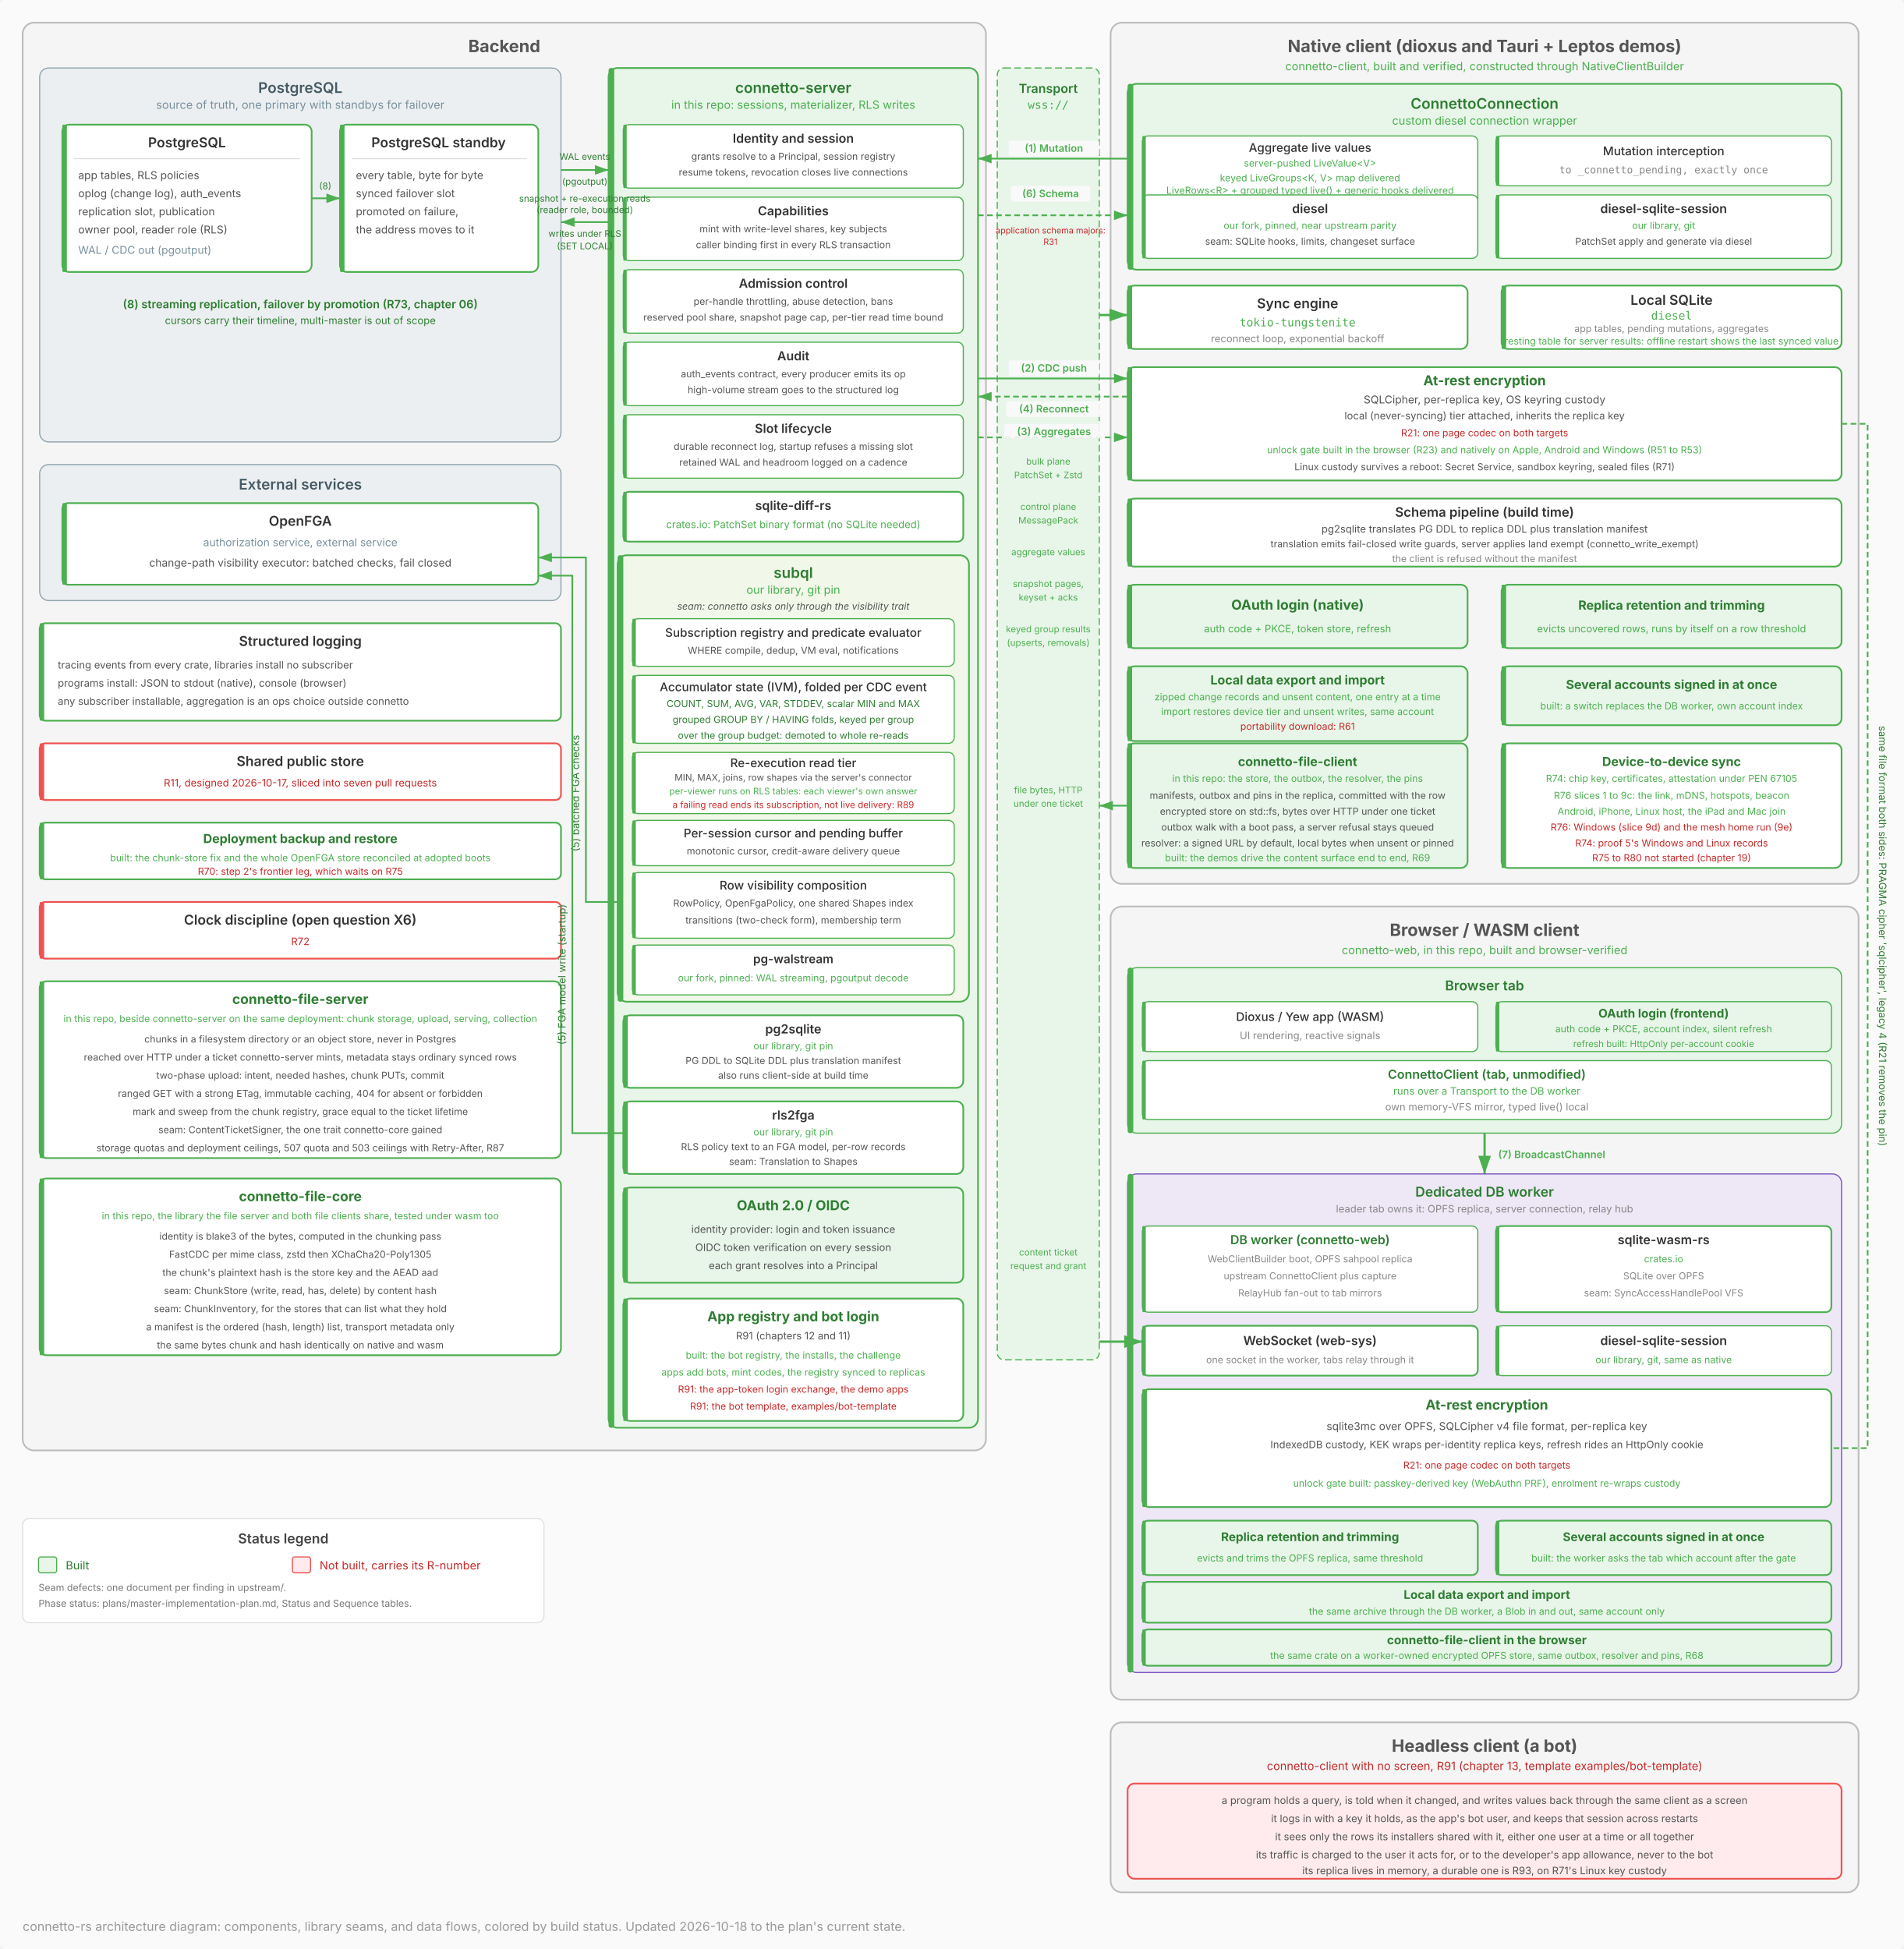
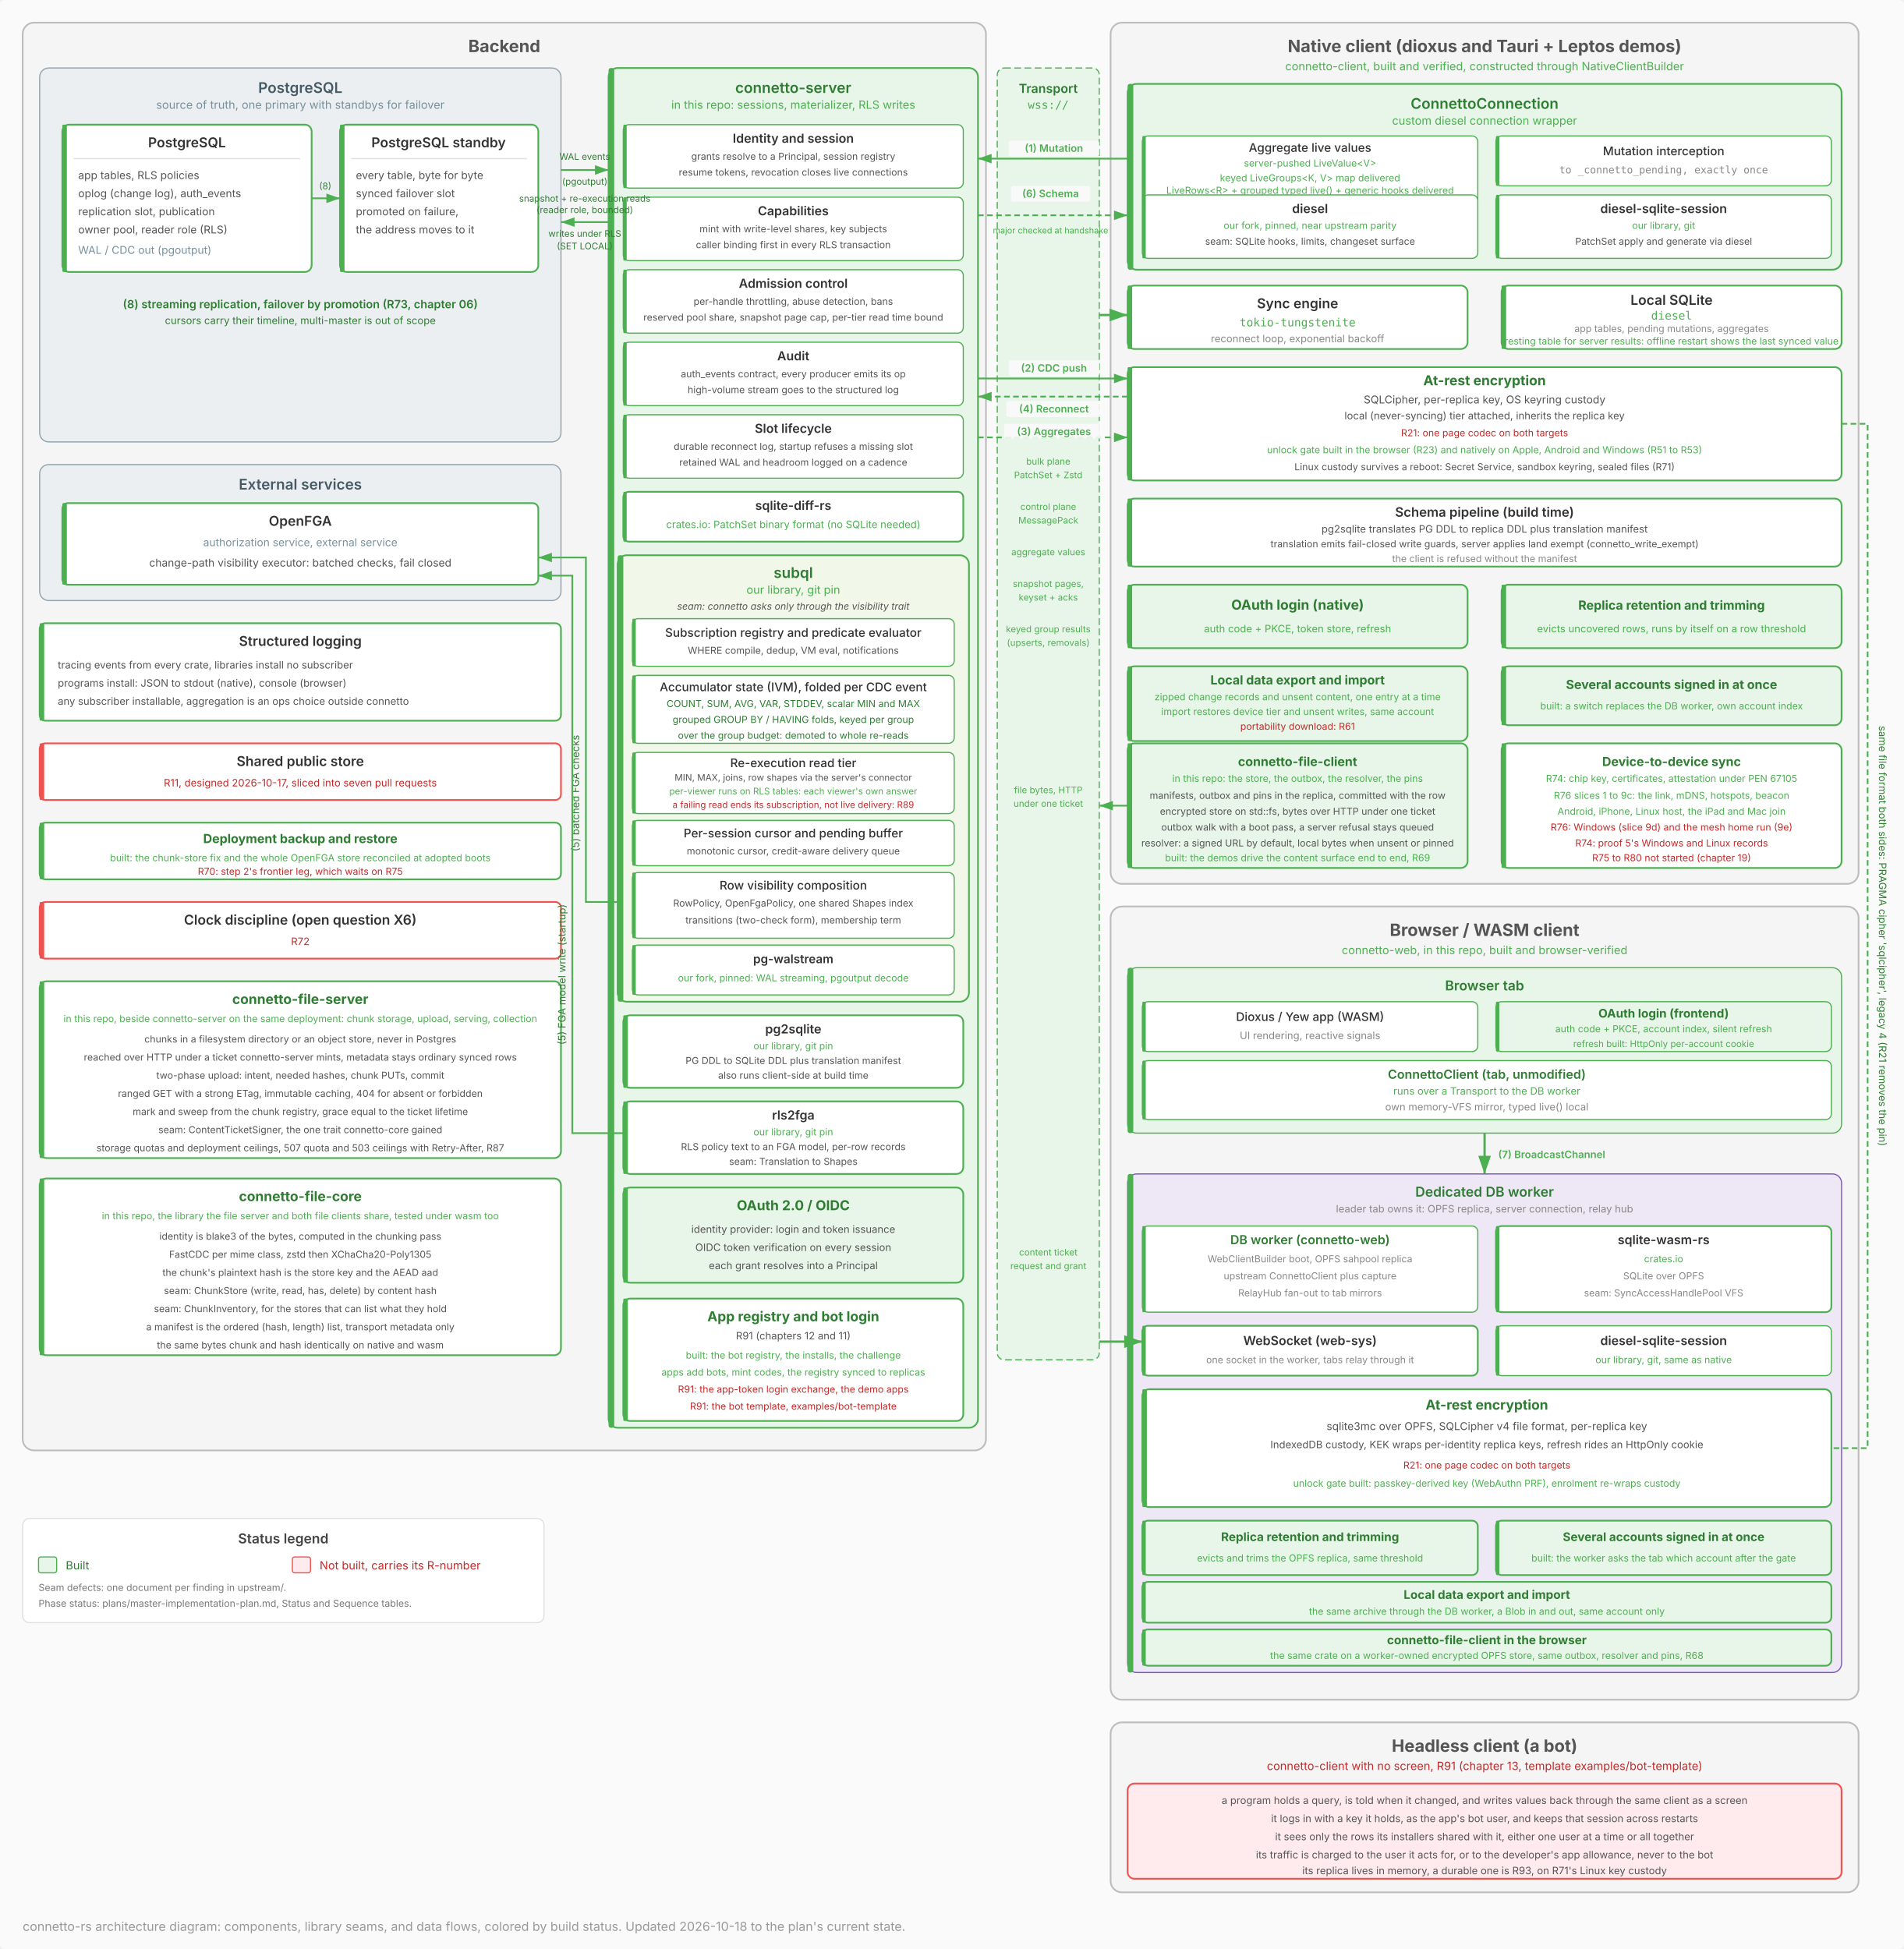
<svg xmlns="http://www.w3.org/2000/svg" viewBox="0 0 1680 1720" width="1680" height="1720" font-family="system-ui, -apple-system, 'Segoe UI', sans-serif" role="img" aria-labelledby="diagram-title diagram-desc" focusable="false">
  <defs>
    <marker id="arrow-green" viewBox="0 0 10 7" refX="10" refY="3.5" markerWidth="8" markerHeight="6" orient="auto-start-reverse">
      <polygon points="0 0, 10 3.5, 0 7" fill="#4CAF50" />
    </marker>
    <marker id="arrow-red" viewBox="0 0 10 7" refX="10" refY="3.5" markerWidth="8" markerHeight="6" orient="auto-start-reverse">
      <polygon points="0 0, 10 3.5, 0 7" fill="#EF5350" />
    </marker>
  </defs>
  <rect width="1680" height="1720" fill="#FAFAFA" rx="4" />
  <g id="backend-zone">
    <rect x="20" y="20" width="850" height="1260" rx="10" fill="#F5F5F5" stroke="#BDBDBD" stroke-width="1.5" />
    <text x="445" y="46" text-anchor="middle" font-size="15" font-weight="700" fill="#555">Backend</text>
    <rect x="35" y="60" width="460" height="330" rx="8" fill="#ECEFF1" stroke="#90A4AE" stroke-width="1" />
    <text x="265" y="82" text-anchor="middle" font-size="13" font-weight="600" fill="#455A64">PostgreSQL</text>
    <text x="265" y="96" text-anchor="middle" font-size="10" fill="#78909C">source of truth, one primary with standbys for failover</text>
    <g transform="translate(55, 110)">
      <rect width="220" height="130" rx="6" fill="#fff" stroke="#4CAF50" stroke-width="1.5" />
      <rect width="4" height="130" rx="1" fill="#4CAF50" />
      <text x="110" y="20" text-anchor="middle" font-size="12" font-weight="600" fill="#333">PostgreSQL</text>
      <line x1="10" y1="30" x2="210" y2="30" stroke="#E0E0E0" />
      <text x="14" y="48" font-size="9.5" fill="#555">app tables, RLS policies</text>
      <text x="14" y="64" font-size="9.5" fill="#555">oplog (change log), auth_events</text>
      <text x="14" y="80" font-size="9.5" fill="#555">replication slot, publication</text>
      <text x="14" y="96" font-size="9.5" fill="#555">owner pool, reader role (RLS)</text>
      <text x="14" y="114" font-size="9.5" fill="#78909C">WAL / CDC out (pgoutput)</text>
    </g>
    <g transform="translate(300, 110)">
      <rect width="175" height="130" rx="6" fill="#fff" stroke="#4CAF50" stroke-width="1.5" />
      <rect width="4" height="130" rx="1" fill="#4CAF50" />
      <text x="87" y="20" text-anchor="middle" font-size="12" font-weight="600" fill="#333">PostgreSQL standby</text>
      <line x1="10" y1="30" x2="165" y2="30" stroke="#E0E0E0" />
      <text x="14" y="48" font-size="9.5" fill="#555">every table, byte for byte</text>
      <text x="14" y="64" font-size="9.5" fill="#555">synced failover slot</text>
      <text x="14" y="80" font-size="9.5" fill="#555">promoted on failure,</text>
      <text x="14" y="96" font-size="9.5" fill="#555">the address moves to it</text>
    </g>
    <line x1="275" y1="175" x2="300" y2="175" stroke="#4CAF50" stroke-width="1.5" marker-end="url(#arrow-green)" />
    <text x="287" y="167" text-anchor="middle" font-size="8" fill="#2E7D32">(8)</text>
    <text x="265" y="272" text-anchor="middle" font-size="10" font-weight="600" fill="#2E7D32">(8) streaming replication, failover by promotion (R73, chapter 06)</text>
    <text x="265" y="286" text-anchor="middle" font-size="9" fill="#2E7D32">cursors carry their timeline, multi-master is out of scope</text>
    <rect x="35" y="410" width="460" height="120" rx="8" fill="#ECEFF1" stroke="#90A4AE" stroke-width="1" />
    <text x="265" y="432" text-anchor="middle" font-size="13" font-weight="600" fill="#455A64">External services</text>
    <g transform="translate(55, 444)">
      <rect width="420" height="72" rx="5" fill="#fff" stroke="#4CAF50" stroke-width="1.5" />
      <rect width="4" height="72" rx="1" fill="#4CAF50" />
      <text x="210" y="20" text-anchor="middle" font-size="12" font-weight="600" fill="#333">OpenFGA</text>
      <text x="210" y="38" text-anchor="middle" font-size="9.5" fill="#78909C">authorization service, external service</text>
      <text x="210" y="56" text-anchor="middle" font-size="9.5" fill="#555">change-path visibility executor: batched checks, fail closed</text>
    </g>
    <g transform="translate(35, 550)">
      <rect width="460" height="86" rx="5" fill="#fff" stroke="#4CAF50" stroke-width="1.5" />
      <rect width="4" height="86" rx="1" fill="#4CAF50" />
      <text x="230" y="20" text-anchor="middle" font-size="12" font-weight="600" fill="#333">Structured logging</text>
      <text x="16" y="40" font-size="9" fill="#555">tracing events from every crate, libraries install no subscriber</text>
      <text x="16" y="56" font-size="9" fill="#555">programs install: JSON to stdout (native), console (browser)</text>
      <text x="16" y="72" font-size="9" fill="#555">any subscriber installable, aggregation is an ops choice outside connetto</text>
    </g>
    <g transform="translate(35, 656)">
      <rect width="460" height="50" rx="5" fill="#fff" stroke="#EF5350" stroke-width="1.5" />
      <rect width="4" height="50" rx="1" fill="#EF5350" />
      <text x="230" y="20" text-anchor="middle" font-size="12" font-weight="600" fill="#333">Shared public store</text>
      <text x="230" y="38" text-anchor="middle" font-size="9" fill="#C62828">R11, designed 2026-10-17, sliced into seven pull requests</text>
    </g>
    <g transform="translate(35, 726)">
      <rect width="460" height="50" rx="5" fill="#fff" stroke="#4CAF50" stroke-width="1.5" />
      <rect width="4" height="50" rx="1" fill="#4CAF50" />
      <text x="230" y="18" text-anchor="middle" font-size="11" font-weight="700" fill="#2E7D32">Deployment backup and restore</text>
      <text x="230" y="34" text-anchor="middle" font-size="8.5" fill="#4CAF50">built: the chunk-store fix and the whole OpenFGA store reconciled at adopted boots</text>
      <text x="230" y="46" text-anchor="middle" font-size="8.5" fill="#C62828">R70: step 2's frontier leg, which waits on R75</text>
    </g>
    <g transform="translate(35, 796)">
      <rect width="460" height="50" rx="5" fill="#fff" stroke="#EF5350" stroke-width="1.5" />
      <rect width="4" height="50" rx="1" fill="#EF5350" />
      <text x="230" y="20" text-anchor="middle" font-size="12" font-weight="600" fill="#333">Clock discipline (open question X6)</text>
      <text x="230" y="38" text-anchor="middle" font-size="9" fill="#C62828">R72</text>
    </g>
    <g transform="translate(35, 866)">
      <rect width="460" height="156" rx="6" fill="#fff" stroke="#4CAF50" stroke-width="1.5" />
      <rect width="4" height="156" rx="1" fill="#4CAF50" />
      <text x="230" y="20" text-anchor="middle" font-size="12" font-weight="700" fill="#2E7D32">connetto-file-server</text>
      <text x="230" y="36" text-anchor="middle" font-size="8.5" fill="#4CAF50">in this repo, beside connetto-server on the same deployment: chunk storage, upload, serving, collection</text>
      <text x="230" y="54" text-anchor="middle" font-size="8.5" fill="#555">chunks in a filesystem directory or an object store, never in Postgres</text>
      <text x="230" y="70" text-anchor="middle" font-size="8.5" fill="#555">reached over HTTP under a ticket connetto-server mints, metadata stays ordinary synced rows</text>
      <text x="230" y="86" text-anchor="middle" font-size="8.5" fill="#555">two-phase upload: intent, needed hashes, chunk PUTs, commit</text>
      <text x="230" y="102" text-anchor="middle" font-size="8.5" fill="#555">ranged GET with a strong ETag, immutable caching, 404 for absent or forbidden</text>
      <text x="230" y="118" text-anchor="middle" font-size="8.5" fill="#555">mark and sweep from the chunk registry, grace equal to the ticket lifetime</text>
      <text x="230" y="134" text-anchor="middle" font-size="8.5" fill="#555">seam: ContentTicketSigner, the one trait connetto-core gained</text>
      <text x="230" y="150" text-anchor="middle" font-size="8.5" fill="#555">storage quotas and deployment ceilings, 507 quota and 503 ceilings with Retry-After, R87</text>
    </g>
    <g transform="translate(35, 1040)">
      <rect width="460" height="156" rx="6" fill="#fff" stroke="#4CAF50" stroke-width="1.5" />
      <rect width="4" height="156" rx="1" fill="#4CAF50" />
      <text x="230" y="20" text-anchor="middle" font-size="12" font-weight="700" fill="#2E7D32">connetto-file-core</text>
      <text x="230" y="36" text-anchor="middle" font-size="8.5" fill="#4CAF50">in this repo, the library the file server and both file clients share, tested under wasm too</text>
      <text x="230" y="54" text-anchor="middle" font-size="8.5" fill="#555">identity is blake3 of the bytes, computed in the chunking pass</text>
      <text x="230" y="70" text-anchor="middle" font-size="8.5" fill="#555">FastCDC per mime class, zstd then XChaCha20-Poly1305</text>
      <text x="230" y="86" text-anchor="middle" font-size="8.5" fill="#555">the chunk's plaintext hash is the store key and the AEAD aad</text>
      <text x="230" y="102" text-anchor="middle" font-size="8.5" fill="#555">seam: ChunkStore (write, read, has, delete) by content hash</text>
      <text x="230" y="118" text-anchor="middle" font-size="8.5" fill="#555">seam: ChunkInventory, for the stores that can list what they hold</text>
      <text x="230" y="134" text-anchor="middle" font-size="8.5" fill="#555">a manifest is the ordered (hash, length) list, transport metadata only</text>
      <text x="230" y="150" text-anchor="middle" font-size="8.5" fill="#555">the same bytes chunk and hash identically on native and wasm</text>
    </g>
    <rect x="537" y="60" width="326" height="1200" rx="8" fill="#E8F5E9" stroke="#4CAF50" stroke-width="1.5" />
    <rect x="537" y="60" width="5" height="1200" rx="2" fill="#4CAF50" />
    <text x="700" y="82" text-anchor="middle" font-size="13" font-weight="600" fill="#2E7D32">connetto-server</text>
    <text x="700" y="96" text-anchor="middle" font-size="10" fill="#4CAF50">in this repo: sessions, materializer, RLS writes</text>
    <g transform="translate(550, 110)">
      <rect width="300" height="56" rx="5" fill="#fff" stroke="#4CAF50" stroke-width="1" />
      <rect width="3" height="56" rx="1" fill="#4CAF50" />
      <text x="150" y="16" text-anchor="middle" font-size="11" font-weight="600" fill="#333">Identity and session</text>
      <text x="150" y="31" text-anchor="middle" font-size="8.5" fill="#555">grants resolve to a Principal, session registry</text>
      <text x="150" y="45" text-anchor="middle" font-size="8.5" fill="#555">resume tokens, revocation closes live connections</text>
    </g>
    <g transform="translate(550, 174)">
      <rect width="300" height="56" rx="5" fill="#fff" stroke="#4CAF50" stroke-width="1" />
      <rect width="3" height="56" rx="1" fill="#4CAF50" />
      <text x="150" y="16" text-anchor="middle" font-size="11" font-weight="600" fill="#333">Capabilities</text>
      <text x="150" y="31" text-anchor="middle" font-size="8.5" fill="#555">mint with write-level shares, key subjects</text>
      <text x="150" y="45" text-anchor="middle" font-size="8.5" fill="#555">caller binding first in every RLS transaction</text>
    </g>
    <g transform="translate(550, 238)">
      <rect width="300" height="56" rx="5" fill="#fff" stroke="#4CAF50" stroke-width="1" />
      <rect width="3" height="56" rx="1" fill="#4CAF50" />
      <text x="150" y="16" text-anchor="middle" font-size="11" font-weight="600" fill="#333">Admission control</text>
      <text x="150" y="31" text-anchor="middle" font-size="8.5" fill="#555">per-handle throttling, abuse detection, bans</text>
      <text x="150" y="45" text-anchor="middle" font-size="8.5" fill="#555">reserved pool share, snapshot page cap, per-tier read time bound</text>
    </g>
    <g transform="translate(550, 302)">
      <rect width="300" height="56" rx="5" fill="#fff" stroke="#4CAF50" stroke-width="1" />
      <rect width="3" height="56" rx="1" fill="#4CAF50" />
      <text x="150" y="16" text-anchor="middle" font-size="11" font-weight="600" fill="#333">Audit</text>
      <text x="150" y="31" text-anchor="middle" font-size="8.5" fill="#555">auth_events contract, every producer emits its op</text>
      <text x="150" y="45" text-anchor="middle" font-size="8.5" fill="#555">high-volume stream goes to the structured log</text>
    </g>
    <g transform="translate(550, 366)">
      <rect width="300" height="56" rx="5" fill="#fff" stroke="#4CAF50" stroke-width="1" />
      <rect width="3" height="56" rx="1" fill="#4CAF50" />
      <text x="150" y="16" text-anchor="middle" font-size="11" font-weight="600" fill="#333">Slot lifecycle</text>
      <text x="150" y="31" text-anchor="middle" font-size="8.5" fill="#555">durable reconnect log, startup refuses a missing slot</text>
      <text x="150" y="45" text-anchor="middle" font-size="8.5" fill="#555">retained WAL and headroom logged on a cadence</text>
    </g>
    <g transform="translate(550, 434)">
      <rect width="300" height="44" rx="5" fill="#fff" stroke="#4CAF50" stroke-width="1.5" />
      <rect width="3" height="44" rx="1" fill="#4CAF50" />
      <text x="150" y="16" text-anchor="middle" font-size="11" font-weight="600" fill="#333">sqlite-diff-rs</text>
      <text x="150" y="32" text-anchor="middle" font-size="9" fill="#4CAF50">crates.io: PatchSet binary format (no SQLite needed)</text>
    </g>
    <rect x="545" y="490" width="310" height="394" rx="8" fill="#F1F8E9" stroke="#4CAF50" stroke-width="1.5" />
    <rect x="545" y="490" width="5" height="394" rx="2" fill="#4CAF50" />
    <text x="700" y="510" text-anchor="middle" font-size="13" font-weight="600" fill="#2E7D32">subql</text>
    <text x="700" y="524" text-anchor="middle" font-size="10" fill="#4CAF50">our library, git pin</text>
    <text x="700" y="538" text-anchor="middle" font-size="8.5" font-style="italic" fill="#555">seam: connetto asks only through the visibility trait</text>
    <g transform="translate(558, 546)">
      <rect width="284" height="42" rx="5" fill="#fff" stroke="#4CAF50" stroke-width="1" />
      <rect width="3" height="42" rx="1" fill="#4CAF50" />
      <text x="142" y="16" text-anchor="middle" font-size="10.5" font-weight="500" fill="#333">Subscription registry and predicate evaluator</text>
      <text x="142" y="31" text-anchor="middle" font-size="8.5" fill="#555">WHERE compile, dedup, VM eval, notifications</text>
    </g>
    <g transform="translate(558, 596)">
      <rect width="284" height="60" rx="5" fill="#fff" stroke="#4CAF50" stroke-width="1" />
      <rect width="3" height="60" rx="1" fill="#4CAF50" />
      <text x="142" y="14" text-anchor="middle" font-size="10.5" font-weight="500" fill="#333">Accumulator state (IVM), folded per CDC event</text>
      <text x="142" y="28" text-anchor="middle" font-size="8.5" fill="#2E7D32">COUNT, SUM, AVG, VAR, STDDEV, scalar MIN and MAX</text>
      <text x="142" y="42" text-anchor="middle" font-size="8.5" fill="#2E7D32">grouped GROUP BY / HAVING folds, keyed per group</text>
      <text x="142" y="56" text-anchor="middle" font-size="8.5" fill="#2E7D32">over the group budget: demoted to whole re-reads</text>
    </g>
    <g transform="translate(558, 664)">
      <rect width="284" height="54" rx="5" fill="#fff" stroke="#4CAF50" stroke-width="1" />
      <rect width="3" height="54" rx="1" fill="#4CAF50" />
      <text x="142" y="13" text-anchor="middle" font-size="10.5" font-weight="500" fill="#333">Re-execution read tier</text>
      <text x="142" y="25" text-anchor="middle" font-size="8" fill="#555">MIN, MAX, joins, row shapes via the server's connector</text>
      <text x="142" y="37" text-anchor="middle" font-size="8" fill="#4CAF50">per-viewer runs on RLS tables: each viewer's own answer</text>
      <text x="142" y="49" text-anchor="middle" font-size="8" fill="#C62828">a failing read ends its subscription, not live delivery: R89</text>
    </g>
    <g transform="translate(558, 724)">
      <rect width="284" height="40" rx="5" fill="#fff" stroke="#4CAF50" stroke-width="1" />
      <rect width="3" height="40" rx="1" fill="#4CAF50" />
      <text x="142" y="15" text-anchor="middle" font-size="10.5" font-weight="500" fill="#333">Per-session cursor and pending buffer</text>
      <text x="142" y="30" text-anchor="middle" font-size="8.5" fill="#555">monotonic cursor, credit-aware delivery queue</text>
    </g>
    <g transform="translate(558, 770)">
      <rect width="284" height="58" rx="5" fill="#fff" stroke="#4CAF50" stroke-width="1" />
      <rect width="3" height="58" rx="1" fill="#4CAF50" />
      <text x="142" y="15" text-anchor="middle" font-size="10.5" font-weight="500" fill="#333">Row visibility composition</text>
      <text x="142" y="30" text-anchor="middle" font-size="8.5" fill="#555">RowPolicy, OpenFgaPolicy, one shared Shapes index</text>
      <text x="142" y="45" text-anchor="middle" font-size="8.5" fill="#555">transitions (two-check form), membership term</text>
    </g>
    <g transform="translate(558, 834)">
      <rect width="284" height="44" rx="5" fill="#fff" stroke="#4CAF50" stroke-width="1" />
      <rect width="3" height="44" rx="1" fill="#4CAF50" />
      <text x="142" y="16" text-anchor="middle" font-size="10.5" font-weight="600" fill="#333">pg-walstream</text>
      <text x="142" y="32" text-anchor="middle" font-size="8.5" fill="#4CAF50">our fork, pinned: WAL streaming, pgoutput decode</text>
    </g>
    <g transform="translate(550, 896)">
      <rect width="300" height="64" rx="6" fill="#fff" stroke="#4CAF50" stroke-width="1.5" />
      <rect width="4" height="64" rx="1" fill="#4CAF50" />
      <text x="150" y="16" text-anchor="middle" font-size="11" font-weight="600" fill="#333">pg2sqlite</text>
      <text x="150" y="30" text-anchor="middle" font-size="8.5" fill="#4CAF50">our library, git pin</text>
      <text x="150" y="43" text-anchor="middle" font-size="8.5" fill="#555">PG DDL to SQLite DDL plus translation manifest</text>
      <text x="150" y="56" text-anchor="middle" font-size="8.5" fill="#555">also runs client-side at build time</text>
    </g>
    <g transform="translate(550, 972)">
      <rect width="300" height="64" rx="6" fill="#fff" stroke="#4CAF50" stroke-width="1.5" />
      <rect width="4" height="64" rx="1" fill="#4CAF50" />
      <text x="150" y="16" text-anchor="middle" font-size="11" font-weight="600" fill="#333">rls2fga</text>
      <text x="150" y="30" text-anchor="middle" font-size="8.5" fill="#4CAF50">our library, git pin</text>
      <text x="150" y="43" text-anchor="middle" font-size="8.5" fill="#555">RLS policy text to an FGA model, per-row records</text>
      <text x="150" y="56" text-anchor="middle" font-size="8.5" fill="#555">seam: Translation to Shapes</text>
    </g>
    <g transform="translate(550, 1048)">
      <rect width="300" height="84" rx="6" fill="#E8F5E9" stroke="#4CAF50" stroke-width="1.5" />
      <rect width="4" height="84" rx="1" fill="#4CAF50" />
      <text x="150" y="20" text-anchor="middle" font-size="12" font-weight="700" fill="#2E7D32">OAuth 2.0 / OIDC</text>
      <text x="150" y="40" text-anchor="middle" font-size="9" fill="#555">identity provider: login and token issuance</text>
      <text x="150" y="56" text-anchor="middle" font-size="9" fill="#555">OIDC token verification on every session</text>
      <text x="150" y="72" text-anchor="middle" font-size="9" fill="#555">each grant resolves into a Principal</text>
    </g>
    <g transform="translate(550, 1146)">
      <rect width="300" height="108" rx="6" fill="#fff" stroke="#4CAF50" stroke-width="1.5" />
      <rect width="4" height="108" rx="1" fill="#4CAF50" />
      <text x="150" y="20" text-anchor="middle" font-size="12" font-weight="700" fill="#2E7D32">App registry and bot login</text>
      <text x="150" y="36" text-anchor="middle" font-size="9" fill="#555">R91 (chapters 12 and 11)</text>
      <text x="150" y="53" text-anchor="middle" font-size="8.5" fill="#4CAF50">built: the bot registry, the installs, the challenge</text>
      <text x="150" y="68" text-anchor="middle" font-size="8.5" fill="#4CAF50">apps add bots, mint codes, the registry synced to replicas</text>
      <text x="150" y="83" text-anchor="middle" font-size="8.5" fill="#C62828">R91: the app-token login exchange, the demo apps</text>
      <text x="150" y="98" text-anchor="middle" font-size="8.5" fill="#C62828">R91: the bot template, examples/bot-template</text>
    </g>
    <text x="516" y="178" text-anchor="middle" font-size="8" fill="#2E7D32">snapshot + re-execution reads</text>
    <text x="516" y="188" text-anchor="middle" font-size="8" fill="#2E7D32">(reader role, bounded)</text>
    <text x="516" y="209" text-anchor="middle" font-size="8" fill="#2E7D32">writes under RLS</text>
    <text x="516" y="220" text-anchor="middle" font-size="8" fill="#2E7D32">(SET LOCAL)</text>
    <line x1="495" y1="150" x2="537" y2="150" stroke="#4CAF50" stroke-width="1.5" marker-end="url(#arrow-green)" />
    <text x="516" y="141" text-anchor="middle" font-size="8" fill="#2E7D32">WAL events</text>
    <text x="516" y="163" text-anchor="middle" font-size="8" fill="#2E7D32">(pgoutput)</text>
    <line x1="537" y1="196" x2="495" y2="196" stroke="#4CAF50" stroke-width="1.5" marker-end="url(#arrow-green)" />
    <path d="M 545 796 L 517 796 L 517 492 L 475 492" fill="none" stroke="#4CAF50" stroke-width="1.5" marker-end="url(#arrow-green)" />
    <text x="511" y="700" text-anchor="middle" font-size="9" fill="#2E7D32" transform="rotate(-90 511 700)">(5) batched FGA checks</text>
    <path d="M 550 1000 L 505 1000 L 505 508 L 475 508" fill="none" stroke="#4CAF50" stroke-width="1.5" marker-end="url(#arrow-green)" />
    <text x="499" y="860" text-anchor="middle" font-size="9" fill="#2E7D32" transform="rotate(-90 499 860)">(5) FGA model write (startup)</text>
  </g>
  <g id="transport-layer">
    <rect x="880" y="60" width="90" height="1140" rx="6" fill="#E8F5E9" stroke="#4CAF50" stroke-width="1" stroke-dasharray="6 3" />
    <text x="925" y="82" text-anchor="middle" font-size="11" font-weight="600" fill="#2E7D32">Transport</text>
    <text x="925" y="96" text-anchor="middle" font-size="10" font-family="monospace" fill="#4CAF50">wss://</text>
    <text x="925" y="1108" text-anchor="middle" font-size="8" fill="#4CAF50">content ticket</text>
    <text x="925" y="1120" text-anchor="middle" font-size="8" fill="#4CAF50">request and grant</text>
    <text x="925" y="410" text-anchor="middle" font-size="8" fill="#4CAF50">bulk plane</text>
    <text x="925" y="422" text-anchor="middle" font-size="8" fill="#4CAF50">PatchSet + Zstd</text>
    <text x="925" y="450" text-anchor="middle" font-size="8" fill="#4CAF50">control plane</text>
    <text x="925" y="462" text-anchor="middle" font-size="8" fill="#4CAF50">MessagePack</text>
    <text x="925" y="490" text-anchor="middle" font-size="8" fill="#4CAF50">aggregate values</text>
    <text x="925" y="518" text-anchor="middle" font-size="8" fill="#4CAF50">snapshot pages,</text>
    <text x="925" y="530" text-anchor="middle" font-size="8" fill="#4CAF50">keyset + acks</text>
    <text x="925" y="558" text-anchor="middle" font-size="8" fill="#4CAF50">keyed group results</text>
    <text x="925" y="570" text-anchor="middle" font-size="8" fill="#4CAF50">(upserts, removals)</text>
  </g>
  <g id="native-client-zone">
    <rect x="980" y="20" width="660" height="760" rx="10" fill="#F5F5F5" stroke="#BDBDBD" stroke-width="1.5" />
    <text x="1310" y="46" text-anchor="middle" font-size="15" font-weight="700" fill="#555">Native client (dioxus and Tauri + Leptos demos)</text>
    <text x="1310" y="62" text-anchor="middle" font-size="10" fill="#4CAF50">connetto-client, built and verified, constructed through NativeClientBuilder</text>
    <rect x="995" y="74" width="630" height="164" rx="8" fill="#E8F5E9" stroke="#4CAF50" stroke-width="1.5" />
    <rect x="995" y="74" width="5" height="164" rx="2" fill="#4CAF50" />
    <text x="1310" y="96" text-anchor="middle" font-size="13" font-weight="600" fill="#2E7D32">ConnettoConnection</text>
    <text x="1310" y="110" text-anchor="middle" font-size="10" fill="#4CAF50">custom diesel connection wrapper</text>
    <g transform="translate(1008, 120)">
      <rect width="296" height="60" rx="5" fill="#fff" stroke="#4CAF50" stroke-width="1" />
      <rect width="3" height="60" rx="1" fill="#4CAF50" />
      <text x="148" y="14" text-anchor="middle" font-size="10.5" font-weight="500" fill="#333">Aggregate live values</text>
      <text x="148" y="27" text-anchor="middle" font-size="8.5" fill="#4CAF50">server-pushed LiveValue&lt;V&gt;</text>
      <text x="148" y="40" text-anchor="middle" font-size="8.5" fill="#4CAF50">keyed LiveGroups&lt;K, V&gt; map delivered</text>
      <text x="148" y="51" text-anchor="middle" font-size="8.5" fill="#4CAF50">LiveRows&lt;R&gt; + grouped typed live() + generic hooks delivered</text>
    </g>
    <g transform="translate(1320, 120)">
      <rect width="296" height="44" rx="5" fill="#fff" stroke="#4CAF50" stroke-width="1" />
      <rect width="3" height="44" rx="1" fill="#4CAF50" />
      <text x="148" y="17" text-anchor="middle" font-size="10.5" font-weight="500" fill="#333">Mutation interception</text>
      <text x="148" y="33" text-anchor="middle" font-size="9" font-family="monospace" fill="#888">to _connetto_pending, exactly once</text>
    </g>
    <g transform="translate(1008, 172)">
      <rect width="296" height="56" rx="5" fill="#fff" stroke="#4CAF50" stroke-width="1" />
      <rect width="3" height="56" rx="1" fill="#4CAF50" />
      <text x="148" y="16" text-anchor="middle" font-size="11" font-weight="600" fill="#333">diesel</text>
      <text x="148" y="30" text-anchor="middle" font-size="8.5" fill="#4CAF50">our fork, pinned, near upstream parity</text>
      <text x="148" y="44" text-anchor="middle" font-size="8.5" fill="#555">seam: SQLite hooks, limits, changeset surface</text>
    </g>
    <g transform="translate(1320, 172)">
      <rect width="296" height="56" rx="5" fill="#fff" stroke="#4CAF50" stroke-width="1" />
      <rect width="3" height="56" rx="1" fill="#4CAF50" />
      <text x="148" y="16" text-anchor="middle" font-size="11" font-weight="600" fill="#333">diesel-sqlite-session</text>
      <text x="148" y="30" text-anchor="middle" font-size="8.5" fill="#4CAF50">our library, git</text>
      <text x="148" y="44" text-anchor="middle" font-size="8.5" fill="#555">PatchSet apply and generate via diesel</text>
    </g>
    <g transform="translate(995, 252)">
      <rect width="300" height="56" rx="6" fill="#fff" stroke="#4CAF50" stroke-width="1.5" />
      <rect width="4" height="56" rx="1" fill="#4CAF50" />
      <text x="150" y="20" text-anchor="middle" font-size="12" font-weight="600" fill="#333">Sync engine</text>
      <text x="150" y="36" text-anchor="middle" font-size="10" font-family="monospace" fill="#4CAF50">tokio-tungstenite</text>
      <text x="150" y="50" text-anchor="middle" font-size="9" fill="#888">reconnect loop, exponential backoff</text>
    </g>
    <g transform="translate(1325, 252)">
      <rect width="300" height="56" rx="6" fill="#fff" stroke="#4CAF50" stroke-width="1.5" />
      <rect width="4" height="56" rx="1" fill="#4CAF50" />
      <text x="150" y="17" text-anchor="middle" font-size="12" font-weight="600" fill="#333">Local SQLite</text>
      <text x="150" y="30" text-anchor="middle" font-size="10" font-family="monospace" fill="#4CAF50">diesel</text>
      <text x="150" y="41" text-anchor="middle" font-size="8.5" fill="#888">app tables, pending mutations, aggregates</text>
      <text x="150" y="52" text-anchor="middle" font-size="8.5" fill="#4CAF50">resting table for server results: offline restart shows the last synced value</text>
    </g>
    <g transform="translate(995, 324)">
      <rect width="630" height="100" rx="6" fill="#fff" stroke="#4CAF50" stroke-width="1.5" />
      <rect width="4" height="100" rx="1" fill="#4CAF50" />
      <text x="315" y="16" text-anchor="middle" font-size="12" font-weight="700" fill="#2E7D32">At-rest encryption</text>
      <text x="315" y="32" text-anchor="middle" font-size="9.5" fill="#555">SQLCipher, per-replica key, OS keyring custody</text>
      <text x="315" y="46" text-anchor="middle" font-size="9" fill="#555">local (never-syncing) tier attached, inherits the replica key</text>
      <text x="315" y="61" text-anchor="middle" font-size="8.5" fill="#C62828">R21: one page codec on both targets</text>
      <text x="315" y="76" text-anchor="middle" font-size="8.5" fill="#4CAF50">unlock gate built in the browser (R23) and natively on Apple, Android and Windows (R51 to R53)</text>
      <text x="315" y="91" text-anchor="middle" font-size="8.5" fill="#555">Linux custody survives a reboot: Secret Service, sandbox keyring, sealed files (R71)</text>
    </g>
    <g transform="translate(995, 440)">
      <rect width="630" height="60" rx="6" fill="#fff" stroke="#4CAF50" stroke-width="1.5" />
      <rect width="4" height="60" rx="1" fill="#4CAF50" />
      <text x="315" y="16" text-anchor="middle" font-size="11.5" font-weight="600" fill="#333">Schema pipeline (build time)</text>
      <text x="315" y="30" text-anchor="middle" font-size="9" fill="#555">pg2sqlite translates PG DDL to replica DDL plus translation manifest</text>
      <text x="315" y="43" text-anchor="middle" font-size="8.5" fill="#555">translation emits fail-closed write guards, server applies land exempt (connetto_write_exempt)</text>
      <text x="315" y="56" text-anchor="middle" font-size="8.5" fill="#888">the client is refused without the manifest</text>
    </g>
    <g transform="translate(995, 516)">
      <rect width="300" height="56" rx="6" fill="#E8F5E9" stroke="#4CAF50" stroke-width="1.5" />
      <rect width="4" height="56" rx="1" fill="#4CAF50" />
      <text x="150" y="22" text-anchor="middle" font-size="12" font-weight="700" fill="#2E7D32">OAuth login (native)</text>
      <text x="150" y="42" text-anchor="middle" font-size="9" fill="#4CAF50">auth code + PKCE, token store, refresh</text>
    </g>
    <g transform="translate(1325, 516)">
      <rect width="300" height="56" rx="6" fill="#E8F5E9" stroke="#4CAF50" stroke-width="1.5" />
      <rect width="4" height="56" rx="1" fill="#4CAF50" />
      <text x="150" y="22" text-anchor="middle" font-size="11" font-weight="700" fill="#2E7D32">Replica retention and trimming</text>
      <text x="150" y="42" text-anchor="middle" font-size="9" fill="#4CAF50">evicts uncovered rows, runs by itself on a row threshold</text>
    </g>
    <g transform="translate(995, 588)">
      <rect width="300" height="66" rx="6" fill="#E8F5E9" stroke="#4CAF50" stroke-width="1.5" />
      <rect width="4" height="66" rx="1" fill="#4CAF50" />
      <text x="150" y="16" text-anchor="middle" font-size="11" font-weight="700" fill="#2E7D32">Local data export and import</text>
      <text x="150" y="30" text-anchor="middle" font-size="8.5" fill="#4CAF50">zipped change records and unsent content, one entry at a time</text>
      <text x="150" y="43" text-anchor="middle" font-size="8.5" fill="#4CAF50">import restores device tier and unsent writes, same account</text>
      <text x="150" y="56" text-anchor="middle" font-size="8.5" fill="#C62828">portability download: R61</text>
    </g>
    <g transform="translate(1325, 588)">
      <rect width="300" height="52" rx="6" fill="#E8F5E9" stroke="#4CAF50" stroke-width="1.5" />
      <rect width="4" height="52" rx="1" fill="#4CAF50" />
      <text x="150" y="20" text-anchor="middle" font-size="11" font-weight="700" fill="#2E7D32">Several accounts signed in at once</text>
      <text x="150" y="38" text-anchor="middle" font-size="8.5" fill="#4CAF50">built: a switch replaces the DB worker, own account index</text>
    </g>
    <g transform="translate(995, 656)">
      <rect width="300" height="110" rx="6" fill="#E8F5E9" stroke="#4CAF50" stroke-width="1.5" />
      <rect width="4" height="110" rx="1" fill="#4CAF50" />
      <text x="150" y="20" text-anchor="middle" font-size="11" font-weight="700" fill="#2E7D32">connetto-file-client</text>
      <text x="150" y="34" text-anchor="middle" font-size="8.5" fill="#4CAF50">in this repo: the store, the outbox, the resolver, the pins</text>
      <text x="150" y="49" text-anchor="middle" font-size="8.5" fill="#555">manifests, outbox and pins in the replica, committed with the row</text>
      <text x="150" y="63" text-anchor="middle" font-size="8.5" fill="#555">encrypted store on std::fs, bytes over HTTP under one ticket</text>
      <text x="150" y="77" text-anchor="middle" font-size="8.5" fill="#555">outbox walk with a boot pass, a server refusal stays queued</text>
      <text x="150" y="91" text-anchor="middle" font-size="8.5" fill="#555">resolver: a signed URL by default, local bytes when unsent or pinned</text>
      <text x="150" y="104" text-anchor="middle" font-size="8.5" fill="#4CAF50">built: the demos drive the content surface end to end, R69</text>
    </g>
    <g transform="translate(1325, 656)">
      <rect width="300" height="110" rx="6" fill="#fff" stroke="#4CAF50" stroke-width="1.5" />
      <rect width="4" height="110" rx="1" fill="#4CAF50" />
      <text x="150" y="20" text-anchor="middle" font-size="11" font-weight="700" fill="#2E7D32">Device-to-device sync</text>
      <text x="150" y="34" text-anchor="middle" font-size="8.5" fill="#4CAF50">R74: chip key, certificates, attestation under PEN 67105</text>
      <text x="150" y="49" text-anchor="middle" font-size="8.5" fill="#4CAF50">R76 slices 1 to 9c: the link, mDNS, hotspots, beacon</text>
      <text x="150" y="63" text-anchor="middle" font-size="8.5" fill="#4CAF50">Android, iPhone, Linux host, the iPad and Mac join</text>
      <text x="150" y="77" text-anchor="middle" font-size="8.5" fill="#C62828">R76: Windows (slice 9d) and the mesh home run (9e)</text>
      <text x="150" y="91" text-anchor="middle" font-size="8.5" fill="#C62828">R74: proof 5's Windows and Linux records</text>
      <text x="150" y="104" text-anchor="middle" font-size="8.5" fill="#C62828">R75 to R80 not started (chapter 19)</text>
    </g>
  </g>
  <g id="wasm-client-zone" transform="translate(0, 120)">
    <rect x="980" y="680" width="660" height="700" rx="10" fill="#F5F5F5" stroke="#BDBDBD" stroke-width="1.5" />
    <text x="1310" y="706" text-anchor="middle" font-size="15" font-weight="700" fill="#555">Browser / WASM client</text>
    <text x="1310" y="722" text-anchor="middle" font-size="10" fill="#4CAF50">connetto-web, in this repo, built and browser-verified</text>
    <rect x="995" y="734" width="630" height="146" rx="8" fill="#E8F5E9" stroke="#4CAF50" stroke-width="1" />
    <rect x="995" y="734" width="5" height="146" rx="2" fill="#4CAF50" />
    <text x="1310" y="754" text-anchor="middle" font-size="12" font-weight="600" fill="#2E7D32">Browser tab</text>
    <g transform="translate(1008, 764)">
      <rect width="296" height="44" rx="5" fill="#fff" stroke="#4CAF50" stroke-width="1" />
      <rect width="3" height="44" rx="1" fill="#4CAF50" />
      <text x="148" y="17" text-anchor="middle" font-size="10.5" font-weight="500" fill="#333">Dioxus / Yew app (WASM)</text>
      <text x="148" y="33" text-anchor="middle" font-size="9" fill="#888">UI rendering, reactive signals</text>
    </g>
    <g transform="translate(1320, 764)">
      <rect width="296" height="44" rx="5" fill="#E8F5E9" stroke="#4CAF50" stroke-width="1" />
      <rect width="3" height="44" rx="1" fill="#4CAF50" />
      <text x="148" y="14" text-anchor="middle" font-size="10.5" font-weight="700" fill="#2E7D32">OAuth login (frontend)</text>
      <text x="148" y="27" text-anchor="middle" font-size="8.5" fill="#4CAF50">auth code + PKCE, account index, silent refresh</text>
      <text x="148" y="40" text-anchor="middle" font-size="8" fill="#4CAF50">refresh built: HttpOnly per-account cookie</text>
    </g>
    <g transform="translate(1008, 816)">
      <rect width="608" height="52" rx="5" fill="#fff" stroke="#4CAF50" stroke-width="1" />
      <rect width="3" height="52" rx="1" fill="#4CAF50" />
      <text x="304" y="16" text-anchor="middle" font-size="11" font-weight="600" fill="#2E7D32">ConnettoClient (tab, unmodified)</text>
      <text x="304" y="30" text-anchor="middle" font-size="9" fill="#4CAF50">runs over a Transport to the DB worker</text>
      <text x="304" y="44" text-anchor="middle" font-size="9" fill="#888">own memory-VFS mirror, typed live() local</text>
    </g>
    <line x1="1310" y1="880" x2="1310" y2="916" stroke="#4CAF50" stroke-width="2" marker-end="url(#arrow-green)" />
    <text x="1322" y="902" font-size="9" font-weight="600" fill="#4CAF50">(7) BroadcastChannel</text>
    <rect x="995" y="916" width="630" height="440" rx="8" fill="#EDE7F6" stroke="#7E57C2" stroke-width="1" />
    <rect x="995" y="916" width="5" height="440" rx="2" fill="#4CAF50" />
    <text x="1310" y="936" text-anchor="middle" font-size="12" font-weight="600" fill="#2E7D32">Dedicated DB worker</text>
    <text x="1310" y="950" text-anchor="middle" font-size="9" fill="#888">leader tab owns it: OPFS replica, server connection, relay hub</text>
    <g transform="translate(1008, 962)">
      <rect width="296" height="76" rx="5" fill="#fff" stroke="#4CAF50" stroke-width="1" />
      <rect width="3" height="76" rx="1" fill="#4CAF50" />
      <text x="148" y="16" text-anchor="middle" font-size="11" font-weight="600" fill="#2E7D32">DB worker (connetto-web)</text>
      <text x="148" y="32" text-anchor="middle" font-size="8.5" fill="#888">WebClientBuilder boot, OPFS sahpool replica</text>
      <text x="148" y="47" text-anchor="middle" font-size="8.5" fill="#888">upstream ConnettoClient plus capture</text>
      <text x="148" y="62" text-anchor="middle" font-size="8.5" fill="#888">RelayHub fan-out to tab mirrors</text>
    </g>
    <g transform="translate(1320, 962)">
      <rect width="296" height="76" rx="5" fill="#fff" stroke="#4CAF50" stroke-width="1.5" />
      <rect width="3" height="76" rx="1" fill="#4CAF50" />
      <text x="148" y="16" text-anchor="middle" font-size="11" font-weight="600" fill="#333">sqlite-wasm-rs</text>
      <text x="148" y="32" text-anchor="middle" font-size="8.5" fill="#4CAF50">crates.io</text>
      <text x="148" y="47" text-anchor="middle" font-size="8.5" fill="#888">SQLite over OPFS</text>
      <text x="148" y="62" text-anchor="middle" font-size="8.5" fill="#888">seam: SyncAccessHandlePool VFS</text>
    </g>
    <g transform="translate(1008, 1050)">
      <rect width="296" height="44" rx="5" fill="#fff" stroke="#4CAF50" stroke-width="1.5" />
      <rect width="3" height="44" rx="1" fill="#4CAF50" />
      <text x="148" y="17" text-anchor="middle" font-size="11" font-weight="600" fill="#333">WebSocket (web-sys)</text>
      <text x="148" y="33" text-anchor="middle" font-size="8.5" fill="#888">one socket in the worker, tabs relay through it</text>
    </g>
    <g transform="translate(1320, 1050)">
      <rect width="296" height="44" rx="5" fill="#fff" stroke="#4CAF50" stroke-width="1" />
      <rect width="3" height="44" rx="1" fill="#4CAF50" />
      <text x="148" y="17" text-anchor="middle" font-size="11" font-weight="600" fill="#333">diesel-sqlite-session</text>
      <text x="148" y="33" text-anchor="middle" font-size="8.5" fill="#4CAF50">our library, git, same as native</text>
    </g>
    <g transform="translate(1008, 1106)">
      <rect width="608" height="104" rx="6" fill="#fff" stroke="#4CAF50" stroke-width="1.5" />
      <rect width="4" height="104" rx="1" fill="#4CAF50" />
      <text x="304" y="18" text-anchor="middle" font-size="12" font-weight="700" fill="#2E7D32">At-rest encryption</text>
      <text x="304" y="36" text-anchor="middle" font-size="9.5" fill="#555">sqlite3mc over OPFS, SQLCipher v4 file format, per-replica key</text>
      <text x="304" y="52" text-anchor="middle" font-size="9" fill="#555">IndexedDB custody, KEK wraps per-identity replica keys, refresh rides an HttpOnly cookie</text>
      <text x="304" y="70" text-anchor="middle" font-size="8.5" fill="#C62828">R21: one page codec on both targets</text>
      <text x="304" y="86" text-anchor="middle" font-size="8.5" fill="#4CAF50">unlock gate built: passkey-derived key (WebAuthn PRF), enrolment re-wraps custody</text>
    </g>
    <g transform="translate(1008, 1222)">
      <rect width="296" height="48" rx="5" fill="#E8F5E9" stroke="#4CAF50" stroke-width="1.5" />
      <rect width="3" height="48" rx="1" fill="#4CAF50" />
      <text x="148" y="18" text-anchor="middle" font-size="10.5" font-weight="700" fill="#2E7D32">Replica retention and trimming</text>
      <text x="148" y="36" text-anchor="middle" font-size="8.5" fill="#4CAF50">evicts and trims the OPFS replica, same threshold</text>
    </g>
    <g transform="translate(1320, 1222)">
      <rect width="296" height="48" rx="5" fill="#E8F5E9" stroke="#4CAF50" stroke-width="1.5" />
      <rect width="3" height="48" rx="1" fill="#4CAF50" />
      <text x="148" y="18" text-anchor="middle" font-size="10.5" font-weight="700" fill="#2E7D32">Several accounts signed in at once</text>
      <text x="148" y="36" text-anchor="middle" font-size="8.5" fill="#4CAF50">built: the worker asks the tab which account after the gate</text>
    </g>
    <g transform="translate(1008, 1276)">
      <rect width="608" height="36" rx="5" fill="#E8F5E9" stroke="#4CAF50" stroke-width="1.5" />
      <rect width="3" height="36" rx="1" fill="#4CAF50" />
      <text x="304" y="15" text-anchor="middle" font-size="10.5" font-weight="700" fill="#2E7D32">Local data export and import</text>
      <text x="304" y="29" text-anchor="middle" font-size="8.5" fill="#4CAF50">the same archive through the DB worker, a Blob in and out, same account only</text>
    </g>
    <g transform="translate(1008, 1318)">
      <rect width="608" height="32" rx="5" fill="#E8F5E9" stroke="#4CAF50" stroke-width="1.5" />
      <rect width="3" height="32" rx="1" fill="#4CAF50" />
      <text x="304" y="13" text-anchor="middle" font-size="10.5" font-weight="700" fill="#2E7D32">connetto-file-client in the browser</text>
      <text x="304" y="26" text-anchor="middle" font-size="8.5" fill="#4CAF50">the same crate on a worker-owned encrypted OPFS store, same outbox, resolver and pins, R68</text>
    </g>
  </g>
  <path d="M 1625 374 L 1648 374 L 1648 1278 L 1616 1278" fill="none" stroke="#4CAF50" stroke-width="1.5" stroke-dasharray="5 3" />
  <text x="1658" y="826" text-anchor="middle" font-size="9" fill="#2E7D32" transform="rotate(90 1658 826)">same file format both sides: PRAGMA cipher 'sqlcipher', legacy 4 (R21 removes the pin)</text>
  <g id="bot-client-zone">
    <rect x="980" y="1520" width="660" height="150" rx="10" fill="#F5F5F5" stroke="#BDBDBD" stroke-width="1.5" />
    <text x="1310" y="1546" text-anchor="middle" font-size="15" font-weight="700" fill="#555">Headless client (a bot)</text>
    <text x="1310" y="1562" text-anchor="middle" font-size="10" fill="#C62828">connetto-client with no screen, R91 (chapter 13, template examples/bot-template)</text>
    <g transform="translate(995, 1574)">
      <rect width="630" height="84" rx="6" fill="#FFEBEE" stroke="#EF5350" stroke-width="1.5" />
      <text x="315" y="18" text-anchor="middle" font-size="9" fill="#555">a program holds a query, is told when it changed, and writes values back through the same client as a screen</text>
      <text x="315" y="34" text-anchor="middle" font-size="9" fill="#555">it logs in with a key it holds, as the app's bot user, and keeps that session across restarts</text>
      <text x="315" y="50" text-anchor="middle" font-size="9" fill="#555">it sees only the rows its installers shared with it, either one user at a time or all together</text>
      <text x="315" y="66" text-anchor="middle" font-size="9" fill="#555">its traffic is charged to the user it acts for, or to the developer's app allowance, never to the bot</text>
      <text x="315" y="80" text-anchor="middle" font-size="9" fill="#555">its replica lives in memory, a durable one is R93, on R71's Linux key custody</text>
    </g>
  </g>
  <g id="data-flow-arrows" font-size="9">
    <path d="M 995 140 L 863 140" fill="none" stroke="#4CAF50" stroke-width="1.5" marker-end="url(#arrow-green)" />
    <rect x="890" y="124" width="80" height="14" rx="2" fill="#FAFAFA" opacity="0.9" />
    <text x="930" y="134" text-anchor="middle" fill="#4CAF50" font-weight="600">(1) Mutation</text>
    <path d="M 863 190 L 995 190" fill="none" stroke="#4CAF50" stroke-width="1.5" stroke-dasharray="5 3" marker-end="url(#arrow-green)" />
    <rect x="892" y="164" width="70" height="14" rx="2" fill="#FAFAFA" opacity="0.9" />
    <text x="927" y="174" text-anchor="middle" fill="#4CAF50" font-weight="600">(6) Schema</text>
-     <text x="927" y="206" text-anchor="middle" font-size="7.5" fill="#C62828">application schema majors:</text>
-     <text x="927" y="216" text-anchor="middle" font-size="7.5" fill="#C62828">R31</text>
+     <text x="927" y="206" text-anchor="middle" font-size="7.5" fill="#4CAF50">major checked at handshake</text>
    <line x1="970" y1="278" x2="995" y2="278" stroke="#4CAF50" stroke-width="2" marker-end="url(#arrow-green)" />
    <path d="M 863 334 L 995 334" fill="none" stroke="#4CAF50" stroke-width="1.5" marker-end="url(#arrow-green)" />
    <rect x="890" y="318" width="80" height="14" rx="2" fill="#FAFAFA" opacity="0.9" />
    <text x="930" y="328" text-anchor="middle" fill="#4CAF50" font-weight="600">(2) CDC push</text>
    <path d="M 995 350 L 863 350" fill="none" stroke="#4CAF50" stroke-width="1.5" stroke-dasharray="5 3" marker-end="url(#arrow-green)" />
    <rect x="888" y="354" width="84" height="14" rx="2" fill="#FAFAFA" opacity="0.9" />
    <text x="930" y="364" text-anchor="middle" fill="#4CAF50" font-weight="600">(4) Reconnect</text>
    <path d="M 863 386 L 995 386" fill="none" stroke="#4CAF50" stroke-width="1.5" stroke-dasharray="5 3" marker-end="url(#arrow-green)" />
    <rect x="886" y="374" width="88" height="13" rx="2" fill="#FAFAFA" opacity="0.9" />
    <text x="930" y="384" text-anchor="middle" fill="#4CAF50" font-weight="600">(3) Aggregates</text>
    <line x1="970" y1="1184" x2="1008" y2="1184" stroke="#4CAF50" stroke-width="2" marker-end="url(#arrow-green)" />
    <path d="M 995 711 L 970 711" fill="none" stroke="#4CAF50" stroke-width="1.5" marker-end="url(#arrow-green)" />
    <text x="925" y="700" text-anchor="middle" font-size="8" fill="#4CAF50">file bytes, HTTP</text>
    <text x="925" y="712" text-anchor="middle" font-size="8" fill="#4CAF50">under one ticket</text>
  </g>
  <g id="status-legend" transform="translate(20, 1340)">
    <rect width="460" height="92" rx="6" fill="#fff" stroke="#E0E0E0" stroke-width="1" />
    <text x="230" y="22" text-anchor="middle" font-size="12" font-weight="600" fill="#444">Status legend</text>
    <g transform="translate(14, 34)">
      <rect width="16" height="14" rx="2" fill="#E8F5E9" stroke="#4CAF50" />
      <text x="24" y="11" font-size="10" fill="#2E7D32">Built</text>
    </g>
    <g transform="translate(238, 34)">
      <rect width="16" height="14" rx="2" fill="#FFEBEE" stroke="#EF5350" />
      <text x="24" y="11" font-size="10" fill="#C62828">Not built, carries its R-number</text>
    </g>
    <text x="14" y="64" font-size="8.5" fill="#777">Seam defects: one document per finding in upstream/.</text>
    <text x="14" y="78" font-size="8.5" fill="#777">Phase status: plans/master-implementation-plan.md, Status and Sequence tables.</text>
  </g>
  <text x="20" y="1704" font-size="11" fill="#999">connetto-rs architecture diagram: components, library seams, and data flows, colored by build status. Updated 2026-10-18 to the plan's current state.</text>
</svg>
